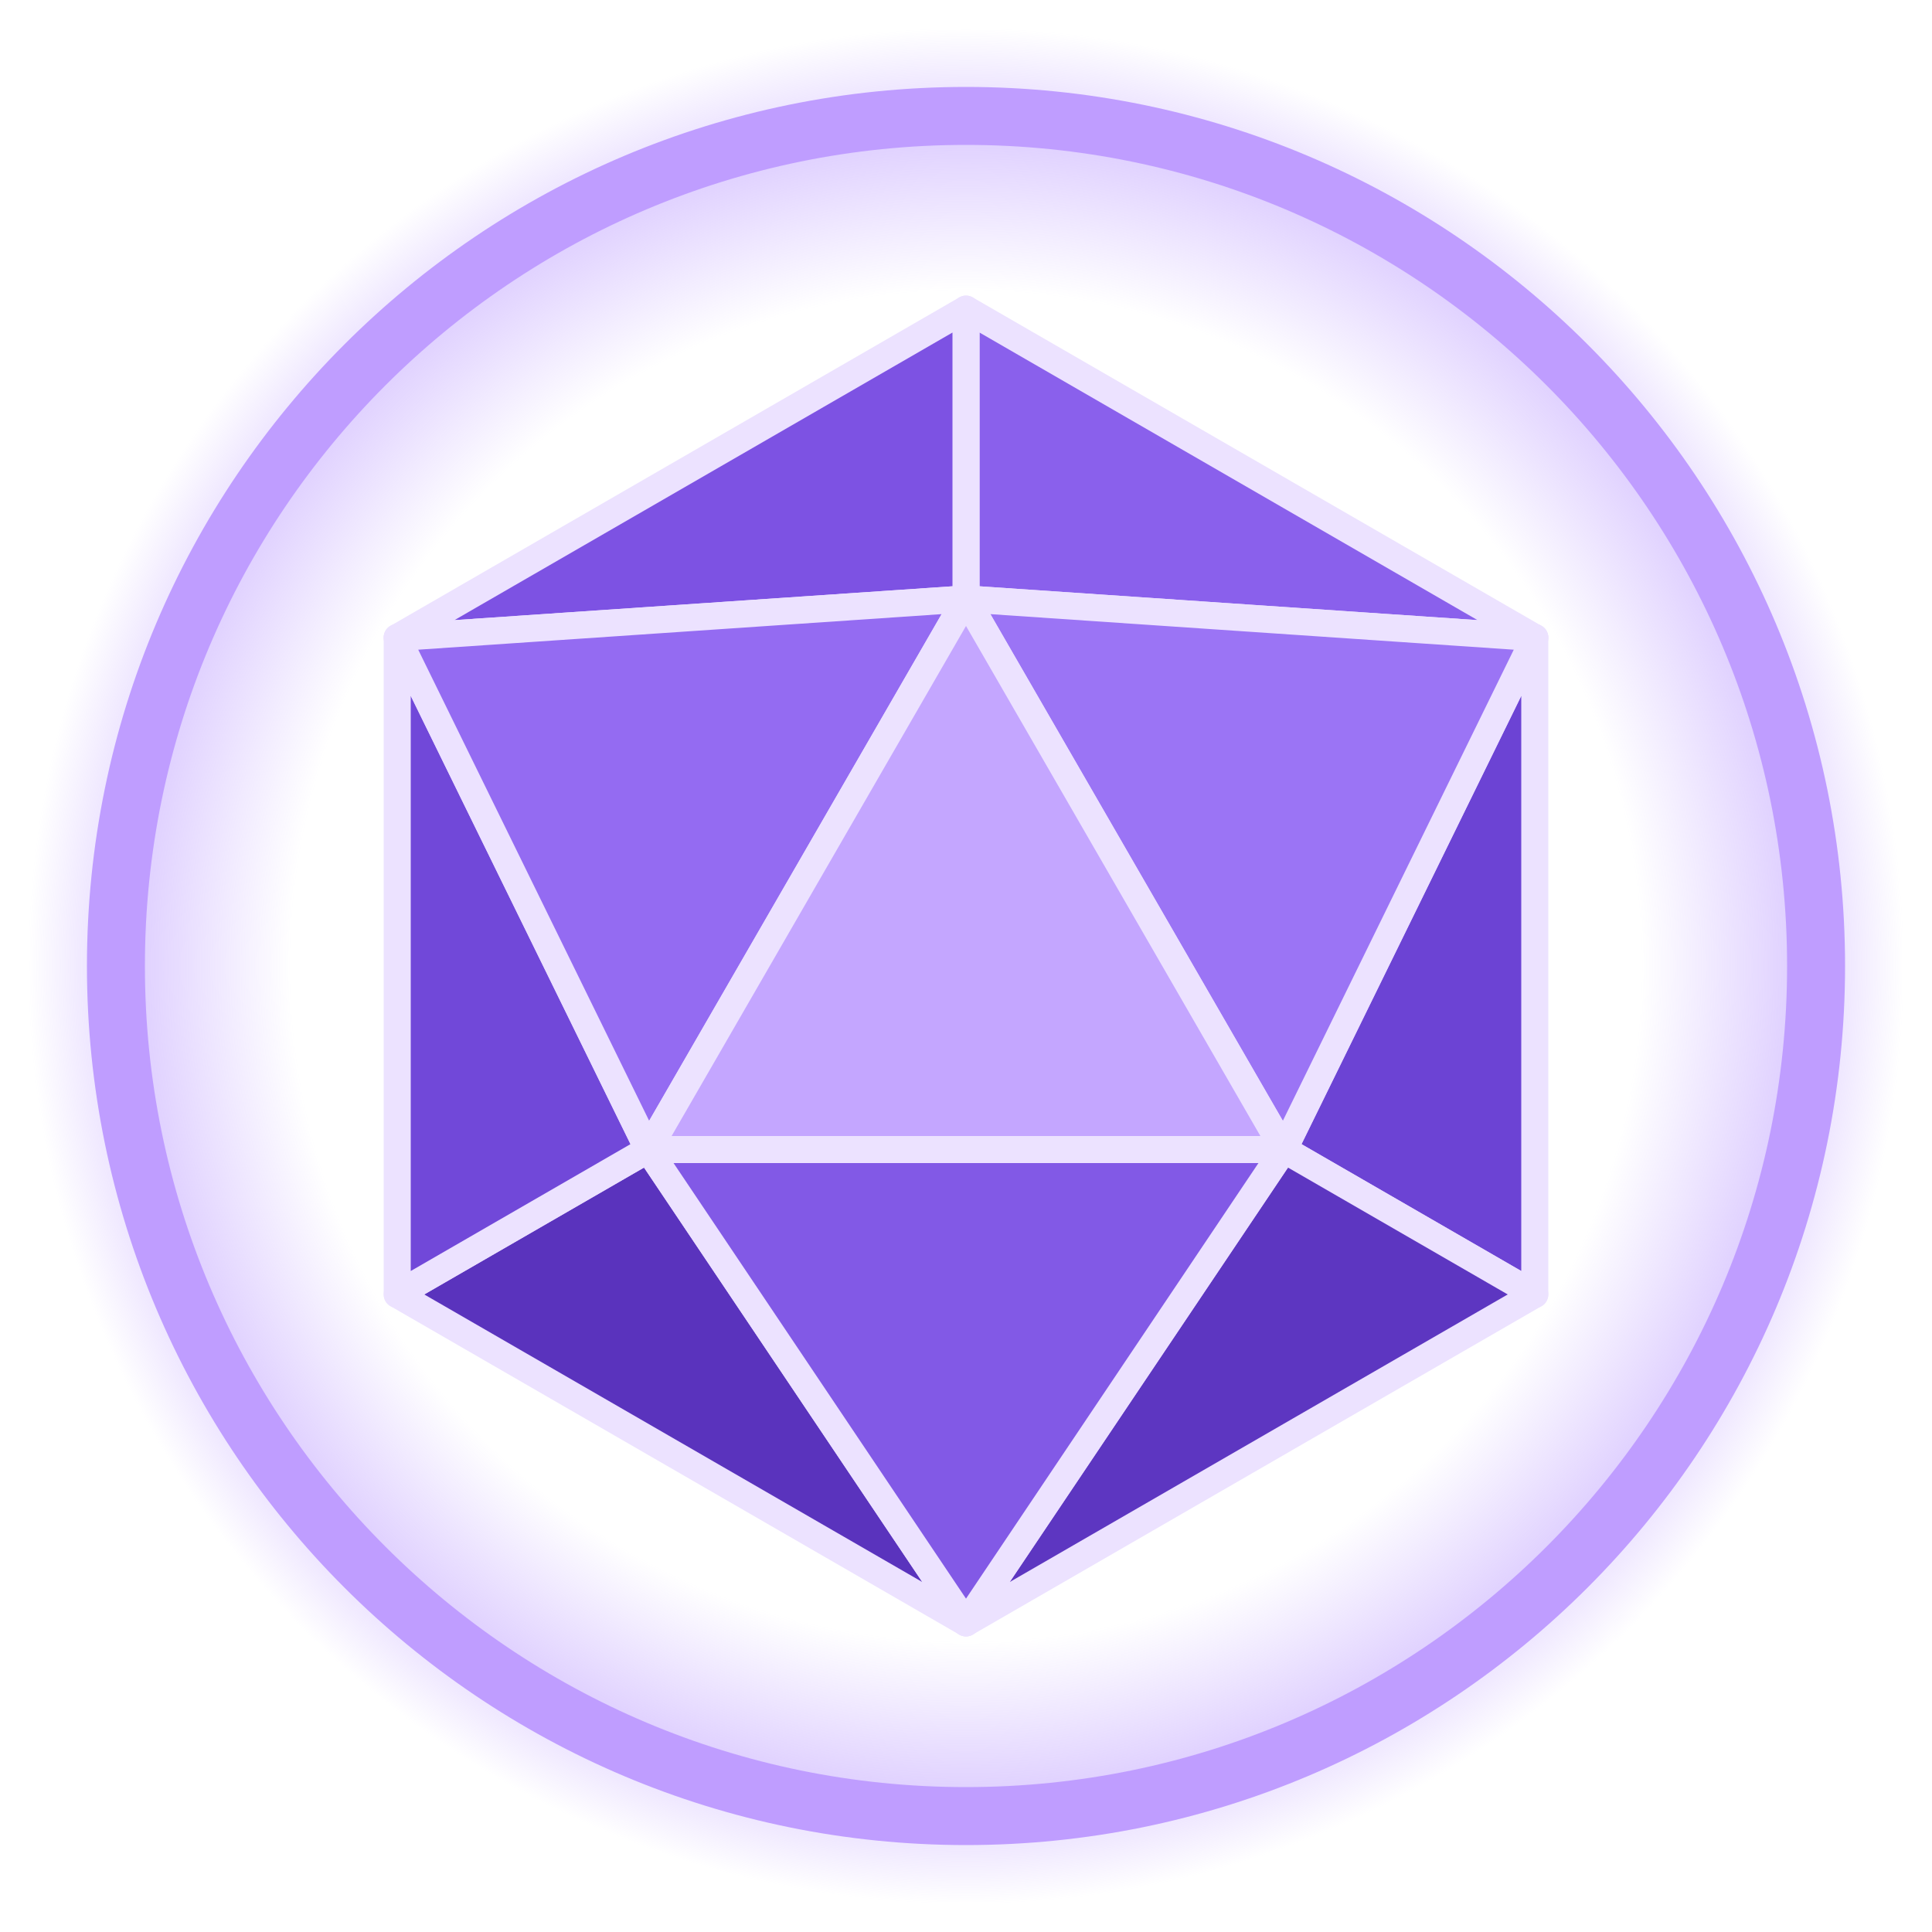
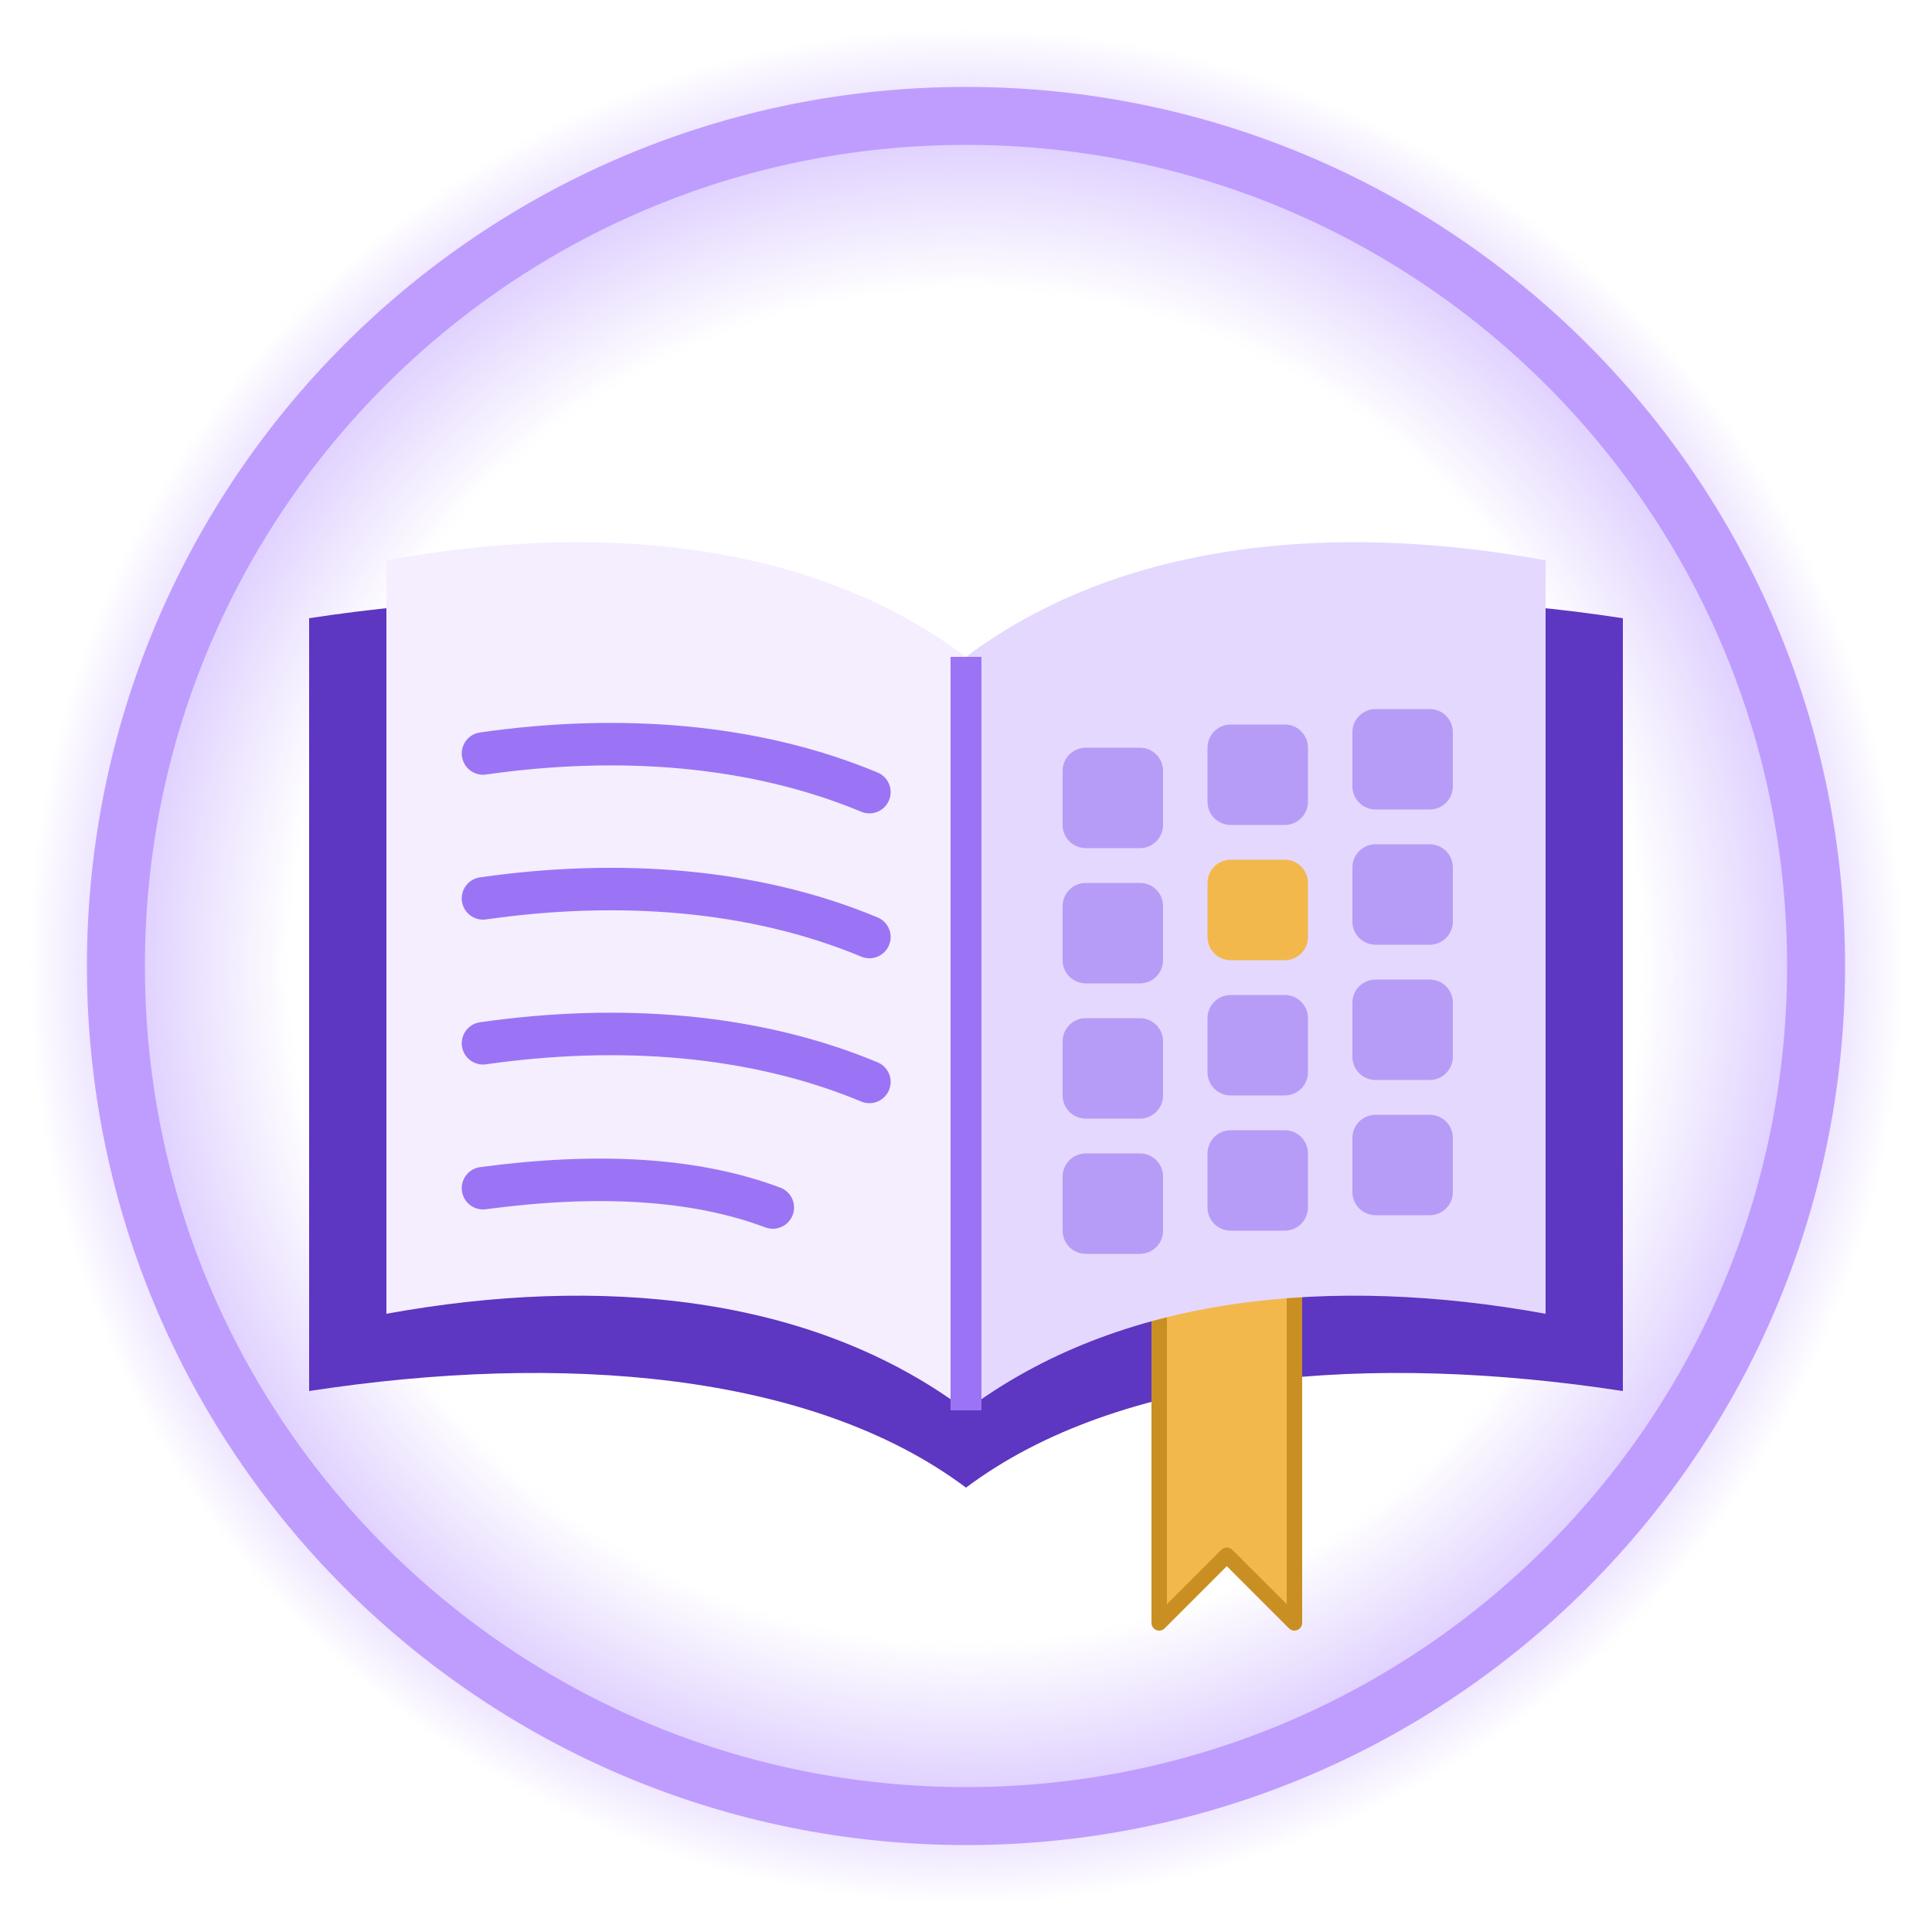
<svg xmlns="http://www.w3.org/2000/svg" viewBox="0 0 100 100" role="img" aria-label="Omni-Agenda">
  <defs>
    <radialGradient id="halo" cx="50%" cy="50%" r="50%">
      <stop offset="72%" stop-color="#b18cff" stop-opacity="0" />
      <stop offset="88%" stop-color="#b18cff" stop-opacity="0.4" />
      <stop offset="100%" stop-color="#b18cff" stop-opacity="0" />
    </radialGradient>
  </defs>
  <circle cx="50" cy="50" r="49" fill="url(#halo)" />
  <circle cx="50" cy="50" r="44" fill="none" stroke="#bf9dff" stroke-width="3" />
-   <g stroke="#ece2ff" stroke-width="1.4" stroke-linejoin="round">
-     <polygon points="50,31 50,16 79.44,33" fill="#8a60ec" />
-     <polygon points="50,31 50,16 20.56,33" fill="#7d52e3" />
-     <polygon points="66.45,59.5 79.44,33 79.44,67" fill="#6c43d4" />
-     <polygon points="66.45,59.5 79.44,67 50,84" fill="#5d36c1" />
-     <polygon points="33.55,59.5 50,84 20.56,67" fill="#5a33bd" />
-     <polygon points="33.55,59.5 20.56,67 20.56,33" fill="#7148d9" />
-     <polygon points="50,31 66.45,59.5 79.44,33" fill="#9b74f5" />
-     <polygon points="66.45,59.5 33.55,59.5 50,84" fill="#8259e6" />
-     <polygon points="33.55,59.5 50,31 20.56,33" fill="#946bf2" />
-     <polygon points="50,31 66.45,59.5 33.55,59.5" fill="#c4a6ff" />
+   <path d="M50 37 C42 31 29 30 16 32 L16 72 C29 70 42 71 50 77 C58 71 71 70 84 72 L84 32 C71 30 58 31 50 37 Z" fill="#5d36c1" />
+   <path d="M60 60 L60 84 L63.5 80.5 L67 84 L67 60 Z" fill="#f2b84b" stroke="#c98f22" stroke-width="0.8" stroke-linejoin="round" />
+   <path d="M50 34 C42 28 31 27 20 29 L20 68 C31 66 42 67 50 73 Z" fill="#f4eeff" />
+   <path d="M50 34 C58 28 69 27 80 29 L80 68 C69 66 58 67 50 73 Z" fill="#e4d8ff" />
+   <path d="M50 34 L50 73" stroke="#9b74f5" stroke-width="1.6" />
+   <g fill="none" stroke="#9b74f5" stroke-width="2.2" stroke-linecap="round">
+     <path d="M25 39 C32 38 39 38.5 45 41" />
+     <path d="M25 46.5 C32 45.5 39 46 45 48.5" />
+     <path d="M25 54 C32 53 39 53.5 45 56" />
+     <path d="M25 61.5 C31 60.7 36 61 40 62.5" />
  </g>
+   <g fill="#b79cf7">
+     <rect x="55" y="38.7" width="5.2" height="5.2" rx="1.2" />
+     <rect x="62.5" y="37.5" width="5.2" height="5.2" rx="1.2" />
+     <rect x="70" y="36.7" width="5.2" height="5.2" rx="1.2" />
+     <rect x="55" y="45.7" width="5.2" height="5.2" rx="1.2" />
+     <rect x="70" y="43.7" width="5.2" height="5.2" rx="1.2" />
+     <rect x="55" y="52.7" width="5.2" height="5.2" rx="1.2" />
+     <rect x="62.5" y="51.5" width="5.2" height="5.2" rx="1.2" />
+     <rect x="70" y="50.7" width="5.2" height="5.2" rx="1.2" />
+     <rect x="55" y="59.7" width="5.2" height="5.2" rx="1.2" />
+     <rect x="62.5" y="58.5" width="5.2" height="5.2" rx="1.2" />
+     <rect x="70" y="57.7" width="5.2" height="5.2" rx="1.2" />
+   </g>
+   <rect x="62.5" y="44.5" width="5.2" height="5.2" rx="1.2" fill="#f2b84b" />
</svg>
